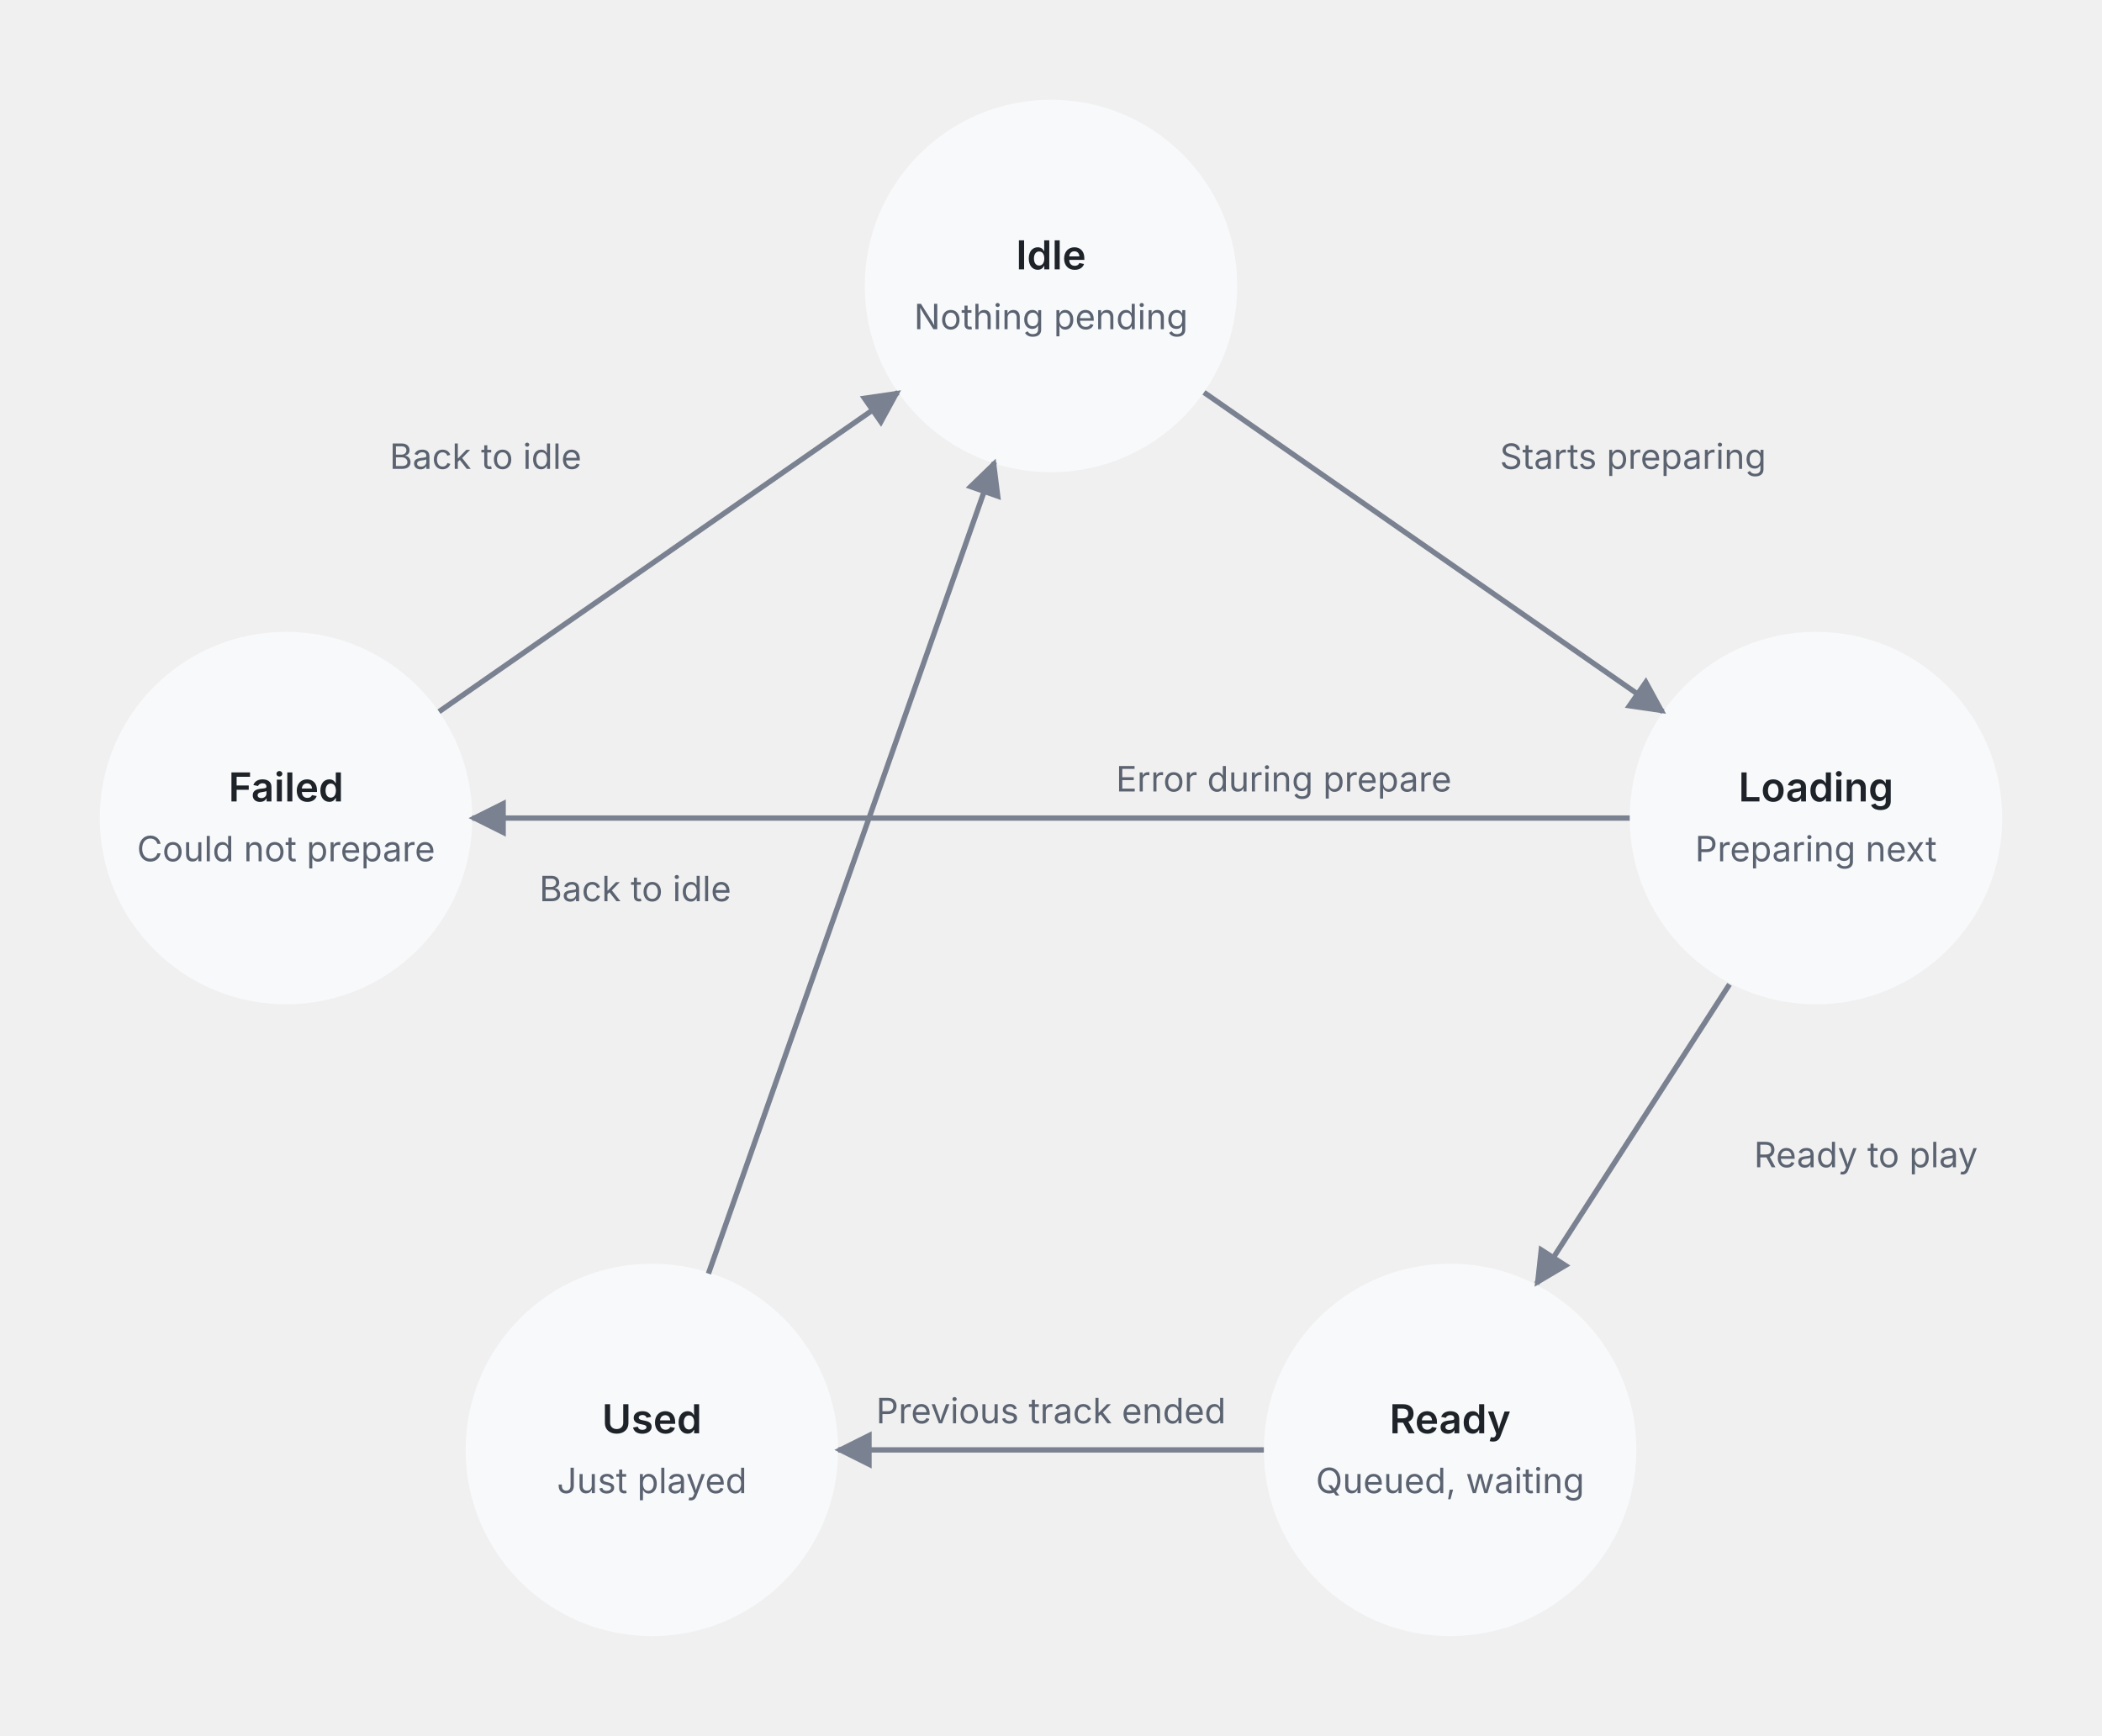
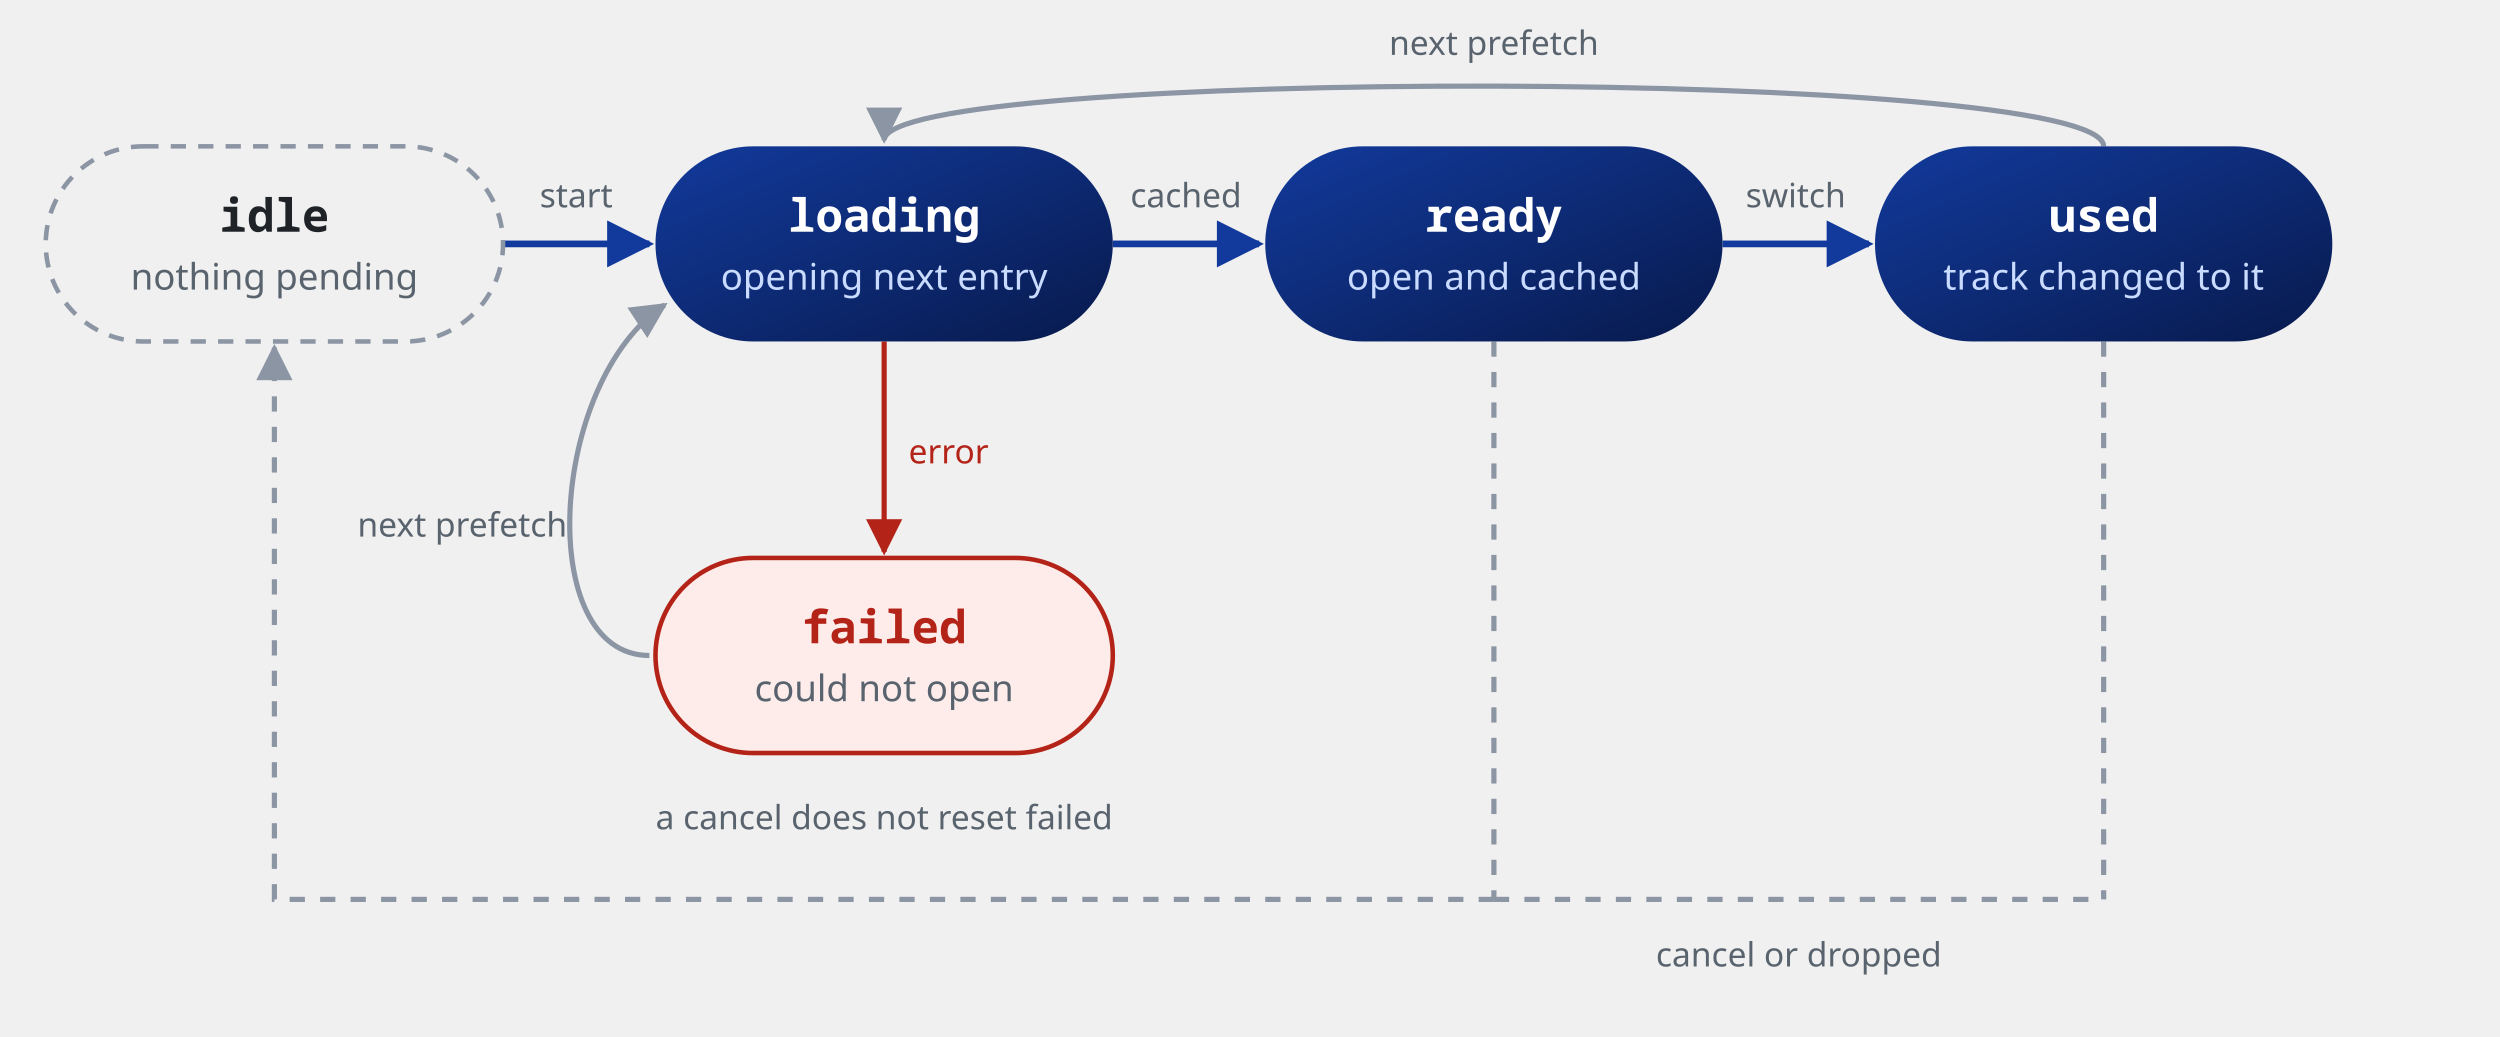
- <svg xmlns="http://www.w3.org/2000/svg" viewBox="34 14 632 522" font-family="system-ui, -apple-system, sans-serif" font-size="12" role="img" aria-label="Prefetch states">
+ <svg xmlns="http://www.w3.org/2000/svg" viewBox="0 0 820 340" width="820" height="340" role="img" aria-label="Prefetch lifecycle">
  <defs>
-     <marker id="a" viewBox="0 0 10 10" refX="9" refY="5" markerWidth="7" markerHeight="7" orient="auto-start-reverse">
-       <path d="M0,0 L10,5 L0,10 z" fill="#7a8190" />
+     <linearGradient id="plate" x1="0" y1="0" x2="1" y2="1">
+       <stop offset="0" stop-color="#123A9C" />
+       <stop offset="1" stop-color="#081A4D" />
+     </linearGradient>
+     <linearGradient id="bars" x1="0" y1="1" x2="0" y2="0">
+       <stop offset="0" stop-color="#5CE1F7" />
+       <stop offset="1" stop-color="#FFFFFF" />
+     </linearGradient>
+     <marker id="mmain" viewBox="0 0 10 10" refX="9" refY="5" markerWidth="7" markerHeight="7" orient="auto-start-reverse">
+       <path d="M0,0 L10,5 L0,10 z" fill="#123A9C" />
+     </marker>
+     <marker id="msec" viewBox="0 0 10 10" refX="9" refY="5" markerWidth="7" markerHeight="7" orient="auto-start-reverse">
+       <path d="M0,0 L10,5 L0,10 z" fill="#8C95A3" />
+     </marker>
+     <marker id="mfail" viewBox="0 0 10 10" refX="9" refY="5" markerWidth="7" markerHeight="7" orient="auto-start-reverse">
+       <path d="M0,0 L10,5 L0,10 z" fill="#B42318" />
    </marker>
  </defs>
-   <style>
-     circle     { fill: #f8f9fb; }
-     .lbl       { font-weight: 600; fill: #1e2329; }
-     .sub       { fill: #5b6371; font-size: 10.5px; }
-     .arrow     { stroke: #7a8190; stroke-width: 1.6; fill: none; marker-end: url(#a); }
-     .edge-text { fill: #5b6371; font-size: 10.5px; }
-     .title     { font-weight: 600; fill: #1e2329; }
-   </style>
-   <circle cx="350" cy="100" r="56" />
-   <text class="lbl" x="350" y="95" text-anchor="middle">Idle</text>
-   <text class="sub" x="350" y="113" text-anchor="middle">Nothing pending</text>
-   <circle cx="580" cy="260" r="56" />
-   <text class="lbl" x="580" y="255" text-anchor="middle">Loading</text>
-   <text class="sub" x="580" y="273" text-anchor="middle">Preparing next</text>
-   <circle cx="470" cy="450" r="56" />
-   <text class="lbl" x="470" y="445" text-anchor="middle">Ready</text>
-   <text class="sub" x="470" y="463" text-anchor="middle">Queued, waiting</text>
-   <circle cx="230" cy="450" r="56" />
-   <text class="lbl" x="230" y="445" text-anchor="middle">Used</text>
-   <text class="sub" x="230" y="463" text-anchor="middle">Just played</text>
-   <circle cx="120" cy="260" r="56" />
-   <text class="lbl" x="120" y="255" text-anchor="middle">Failed</text>
-   <text class="sub" x="120" y="273" text-anchor="middle">Could not prepare</text>
-   <path class="arrow" d="M396,132 L534,228" />
-   <text class="edge-text" x="525" y="155" text-anchor="middle">Starts preparing</text>
-   <path class="arrow" d="M554,310 L496,400" />
-   <text class="edge-text" x="595" y="365" text-anchor="middle">Ready to play</text>
-   <path class="arrow" d="M414,450 L286,450" />
-   <text class="edge-text" x="350" y="442" text-anchor="middle">Previous track ended</text>
-   <path class="arrow" d="M247,397 L333,153" />
-   <text class="edge-text" x="225" y="285" text-anchor="middle">Back to idle</text>
-   <path class="arrow" d="M524,260 L176,260" />
-   <text class="edge-text" x="420" y="252" text-anchor="middle">Error during prepare</text>
-   <path class="arrow" d="M166,228 L304,132" />
-   <text class="edge-text" x="180" y="155" text-anchor="middle">Back to idle</text>
+   <path d="M165,80 L213,80" fill="none" stroke="#123A9C" stroke-width="2.2" marker-end="url(#mmain)" />
+   <text x="189" y="68" text-anchor="middle" font-family="Noto Sans, system-ui, -apple-system, Segoe UI, sans-serif" font-size="11" font-weight="400" fill="#59636E">start</text>
+   <path d="M365,80 L413,80" fill="none" stroke="#123A9C" stroke-width="2.2" marker-end="url(#mmain)" />
+   <text x="389" y="68" text-anchor="middle" font-family="Noto Sans, system-ui, -apple-system, Segoe UI, sans-serif" font-size="11" font-weight="400" fill="#59636E">cached</text>
+   <path d="M565,80 L613,80" fill="none" stroke="#123A9C" stroke-width="2.2" marker-end="url(#mmain)" />
+   <text x="589" y="68" text-anchor="middle" font-family="Noto Sans, system-ui, -apple-system, Segoe UI, sans-serif" font-size="11" font-weight="400" fill="#59636E">switch</text>
+   <path d="M290,112 L290,181" fill="none" stroke="#B42318" stroke-width="1.7" marker-end="url(#mfail)" />
+   <text x="298" y="152" text-anchor="start" font-family="Noto Sans, system-ui, -apple-system, Segoe UI, sans-serif" font-size="11" font-weight="400" fill="#B42318">error</text>
+   <path d="M213,215 C175,215 180,125 218,100" fill="none" stroke="#8C95A3" stroke-width="1.7" marker-end="url(#msec)" />
+   <text x="186" y="176" text-anchor="end" font-family="Noto Sans, system-ui, -apple-system, Segoe UI, sans-serif" font-size="11" font-weight="400" fill="#59636E">next prefetch</text>
+   <path d="M690,48 C690,22 290,22 290,46" fill="none" stroke="#8C95A3" stroke-width="1.7" marker-end="url(#msec)" />
+   <text x="490" y="18" text-anchor="middle" font-family="Noto Sans, system-ui, -apple-system, Segoe UI, sans-serif" font-size="11" font-weight="400" fill="#59636E">next prefetch</text>
+   <path d="M490,112 L490,295 M690,112 L690,295 M490,295 L690,295" fill="none" stroke="#8C95A3" stroke-width="1.7" stroke-dasharray="5 5" />
+   <path d="M490,295 L90,295 L90,114" fill="none" stroke="#8C95A3" stroke-width="1.7" stroke-dasharray="5 5" marker-end="url(#msec)" />
+   <text x="590" y="317" text-anchor="middle" font-family="Noto Sans, system-ui, -apple-system, Segoe UI, sans-serif" font-size="11" font-weight="400" fill="#59636E">cancel or dropped</text>
+   <text x="290" y="272" text-anchor="middle" font-family="Noto Sans, system-ui, -apple-system, Segoe UI, sans-serif" font-size="11" font-weight="400" fill="#59636E">a cancel does not reset failed</text>
+   <rect x="15.0" y="48.0" width="150" height="64" rx="32.0" fill="none" stroke="#8C95A3" stroke-width="1.5" stroke-dasharray="5 4" />
+   <text x="90" y="76" text-anchor="middle" font-family="Noto Sans Mono, ui-monospace, SFMono-Regular, Menlo, monospace" font-size="15" font-weight="600" fill="#1F2328">idle</text>
+   <text x="90" y="95" text-anchor="middle" font-family="Noto Sans, system-ui, -apple-system, Segoe UI, sans-serif" font-size="12" fill="#59636E">nothing pending</text>
+   <rect x="215.0" y="48.0" width="150" height="64" rx="32.0" fill="url(#plate)" stroke="none" stroke-width="1.5" />
+   <text x="290" y="76" text-anchor="middle" font-family="Noto Sans Mono, ui-monospace, SFMono-Regular, Menlo, monospace" font-size="15" font-weight="600" fill="#FFFFFF">loading</text>
+   <text x="290" y="95" text-anchor="middle" font-family="Noto Sans, system-ui, -apple-system, Segoe UI, sans-serif" font-size="12" fill="#C9DBFF">opening next entry</text>
+   <rect x="415.0" y="48.0" width="150" height="64" rx="32.0" fill="url(#plate)" stroke="none" stroke-width="1.5" />
+   <text x="490" y="76" text-anchor="middle" font-family="Noto Sans Mono, ui-monospace, SFMono-Regular, Menlo, monospace" font-size="15" font-weight="600" fill="#FFFFFF">ready</text>
+   <text x="490" y="95" text-anchor="middle" font-family="Noto Sans, system-ui, -apple-system, Segoe UI, sans-serif" font-size="12" fill="#C9DBFF">open and cached</text>
+   <rect x="615.0" y="48.0" width="150" height="64" rx="32.0" fill="url(#plate)" stroke="none" stroke-width="1.5" />
+   <text x="690" y="76" text-anchor="middle" font-family="Noto Sans Mono, ui-monospace, SFMono-Regular, Menlo, monospace" font-size="15" font-weight="600" fill="#FFFFFF">used</text>
+   <text x="690" y="95" text-anchor="middle" font-family="Noto Sans, system-ui, -apple-system, Segoe UI, sans-serif" font-size="12" fill="#C9DBFF">track changed to it</text>
+   <rect x="215.0" y="183.0" width="150" height="64" rx="32.0" fill="#FDECEA" stroke="#B42318" stroke-width="1.5" />
+   <text x="290" y="211" text-anchor="middle" font-family="Noto Sans Mono, ui-monospace, SFMono-Regular, Menlo, monospace" font-size="15" font-weight="600" fill="#B42318">failed</text>
+   <text x="290" y="230" text-anchor="middle" font-family="Noto Sans, system-ui, -apple-system, Segoe UI, sans-serif" font-size="12" fill="#59636E">could not open</text>
</svg>
